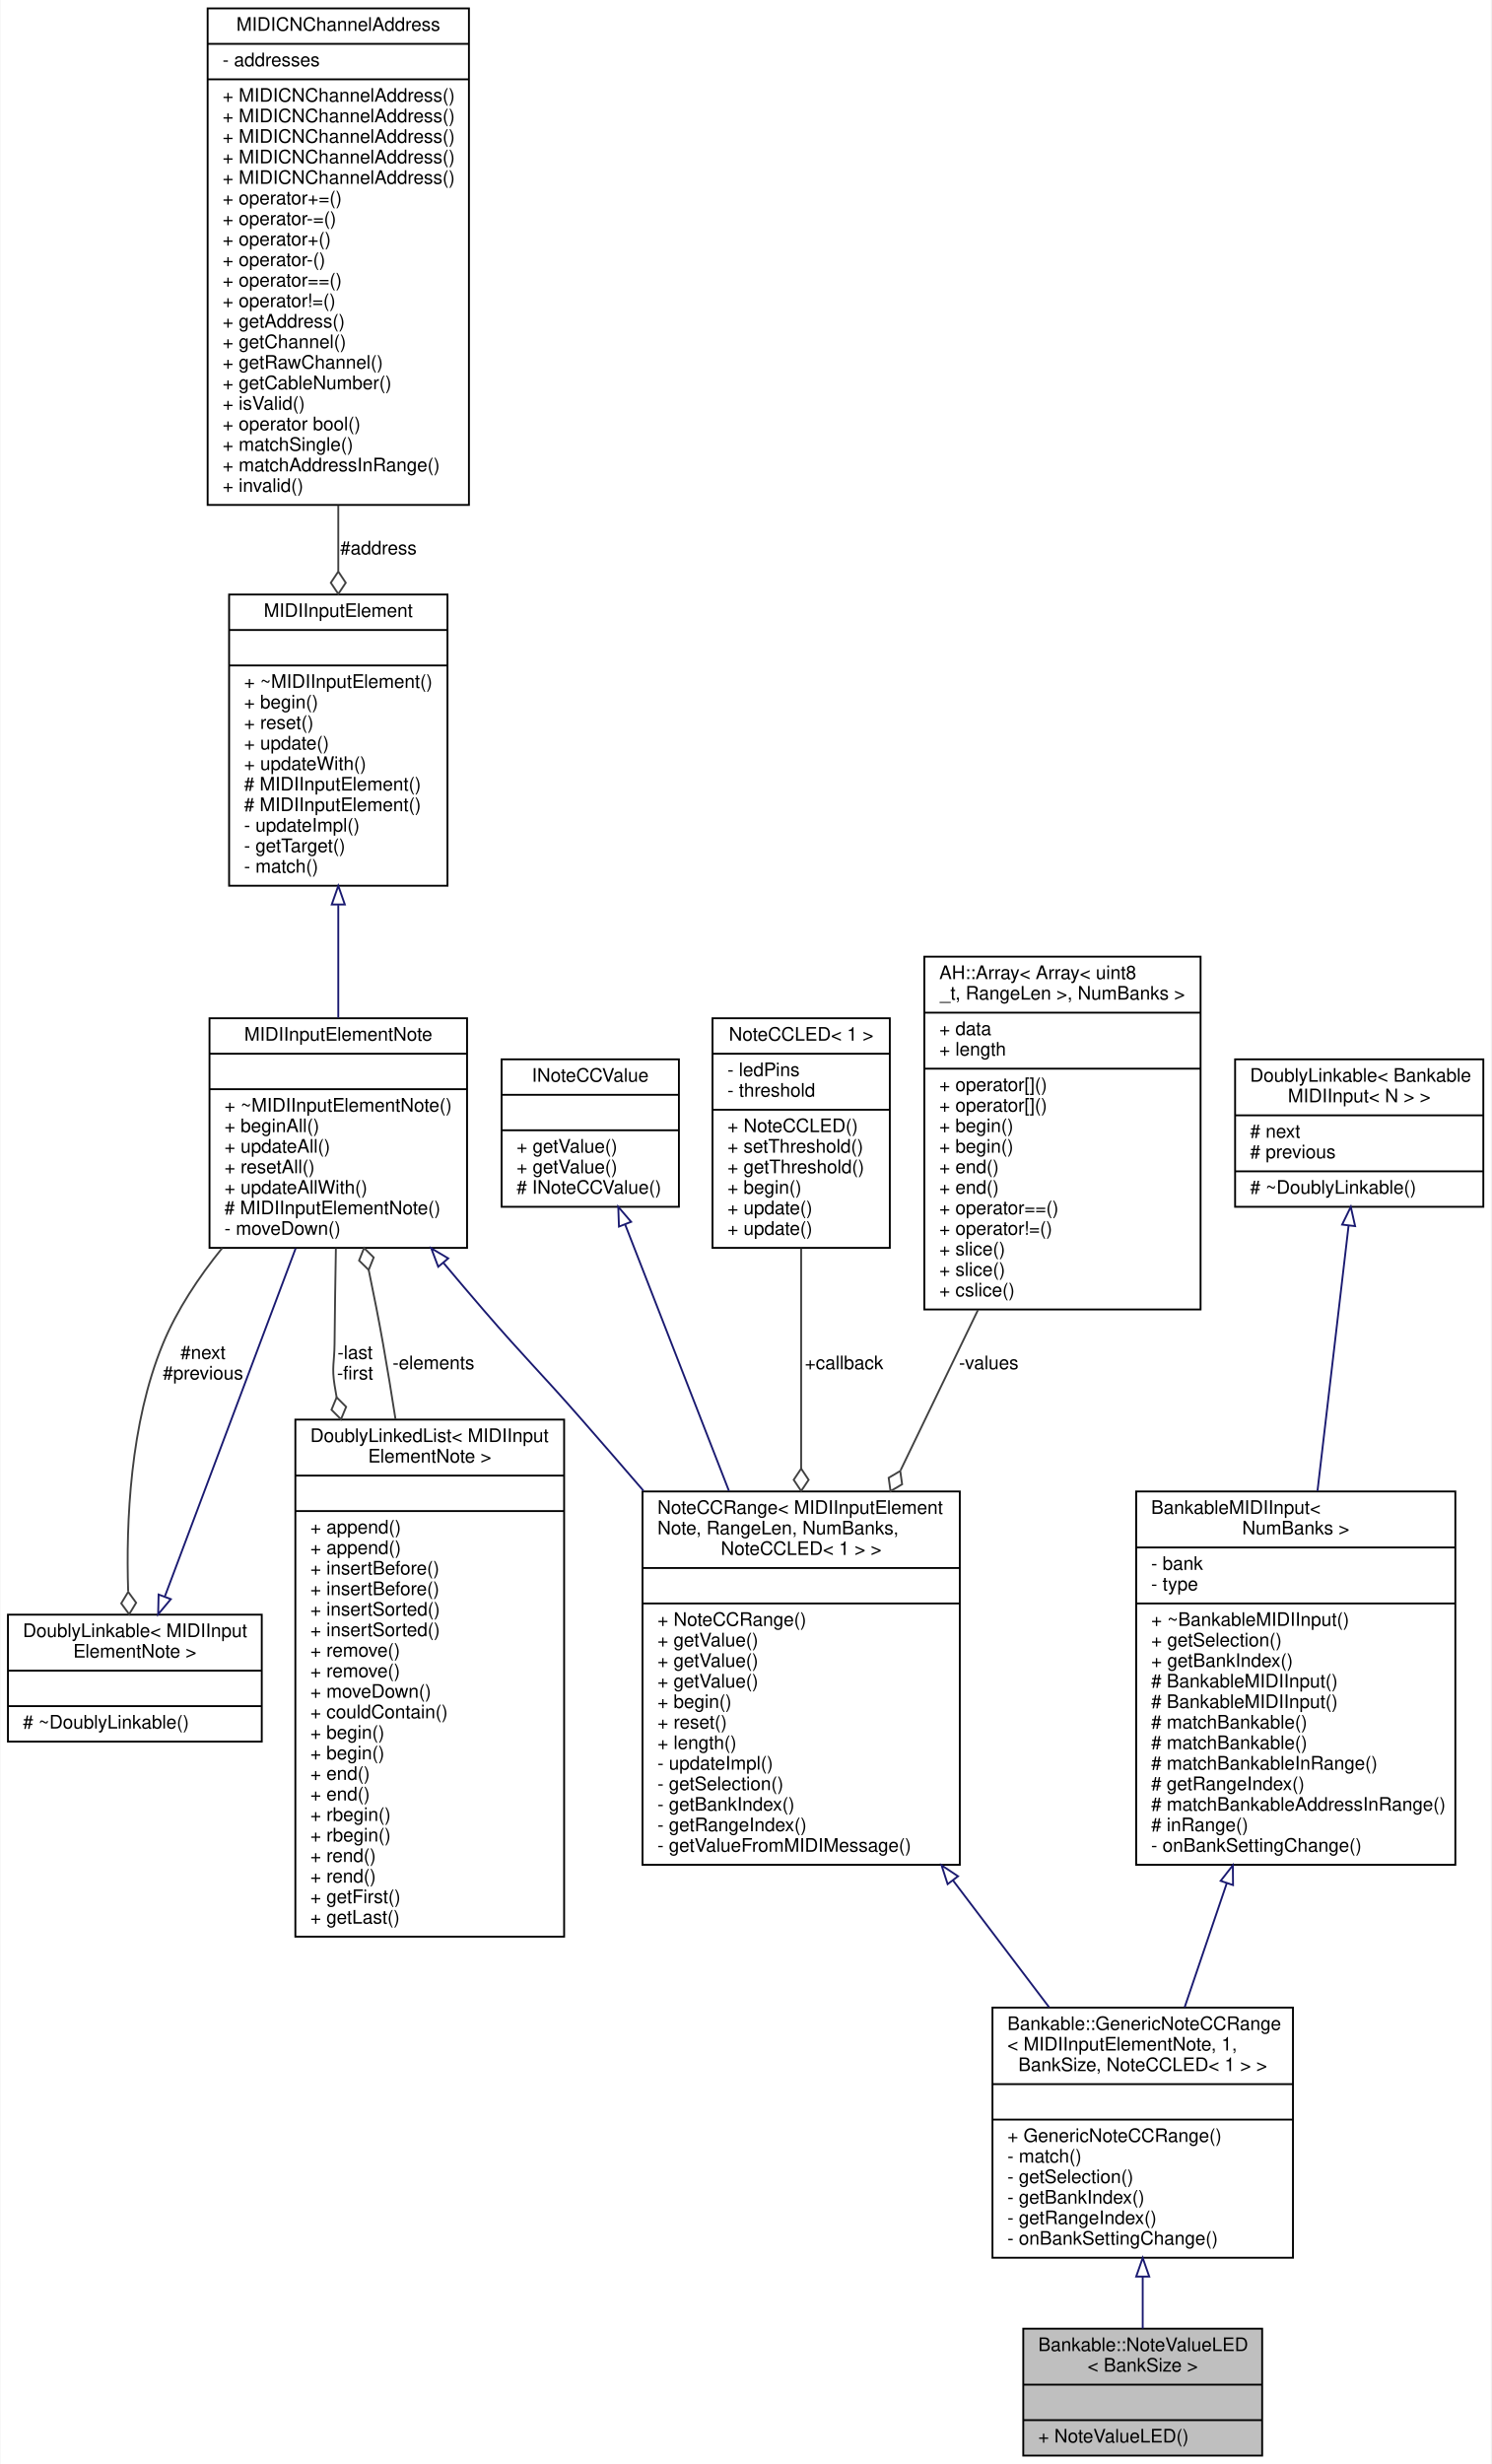
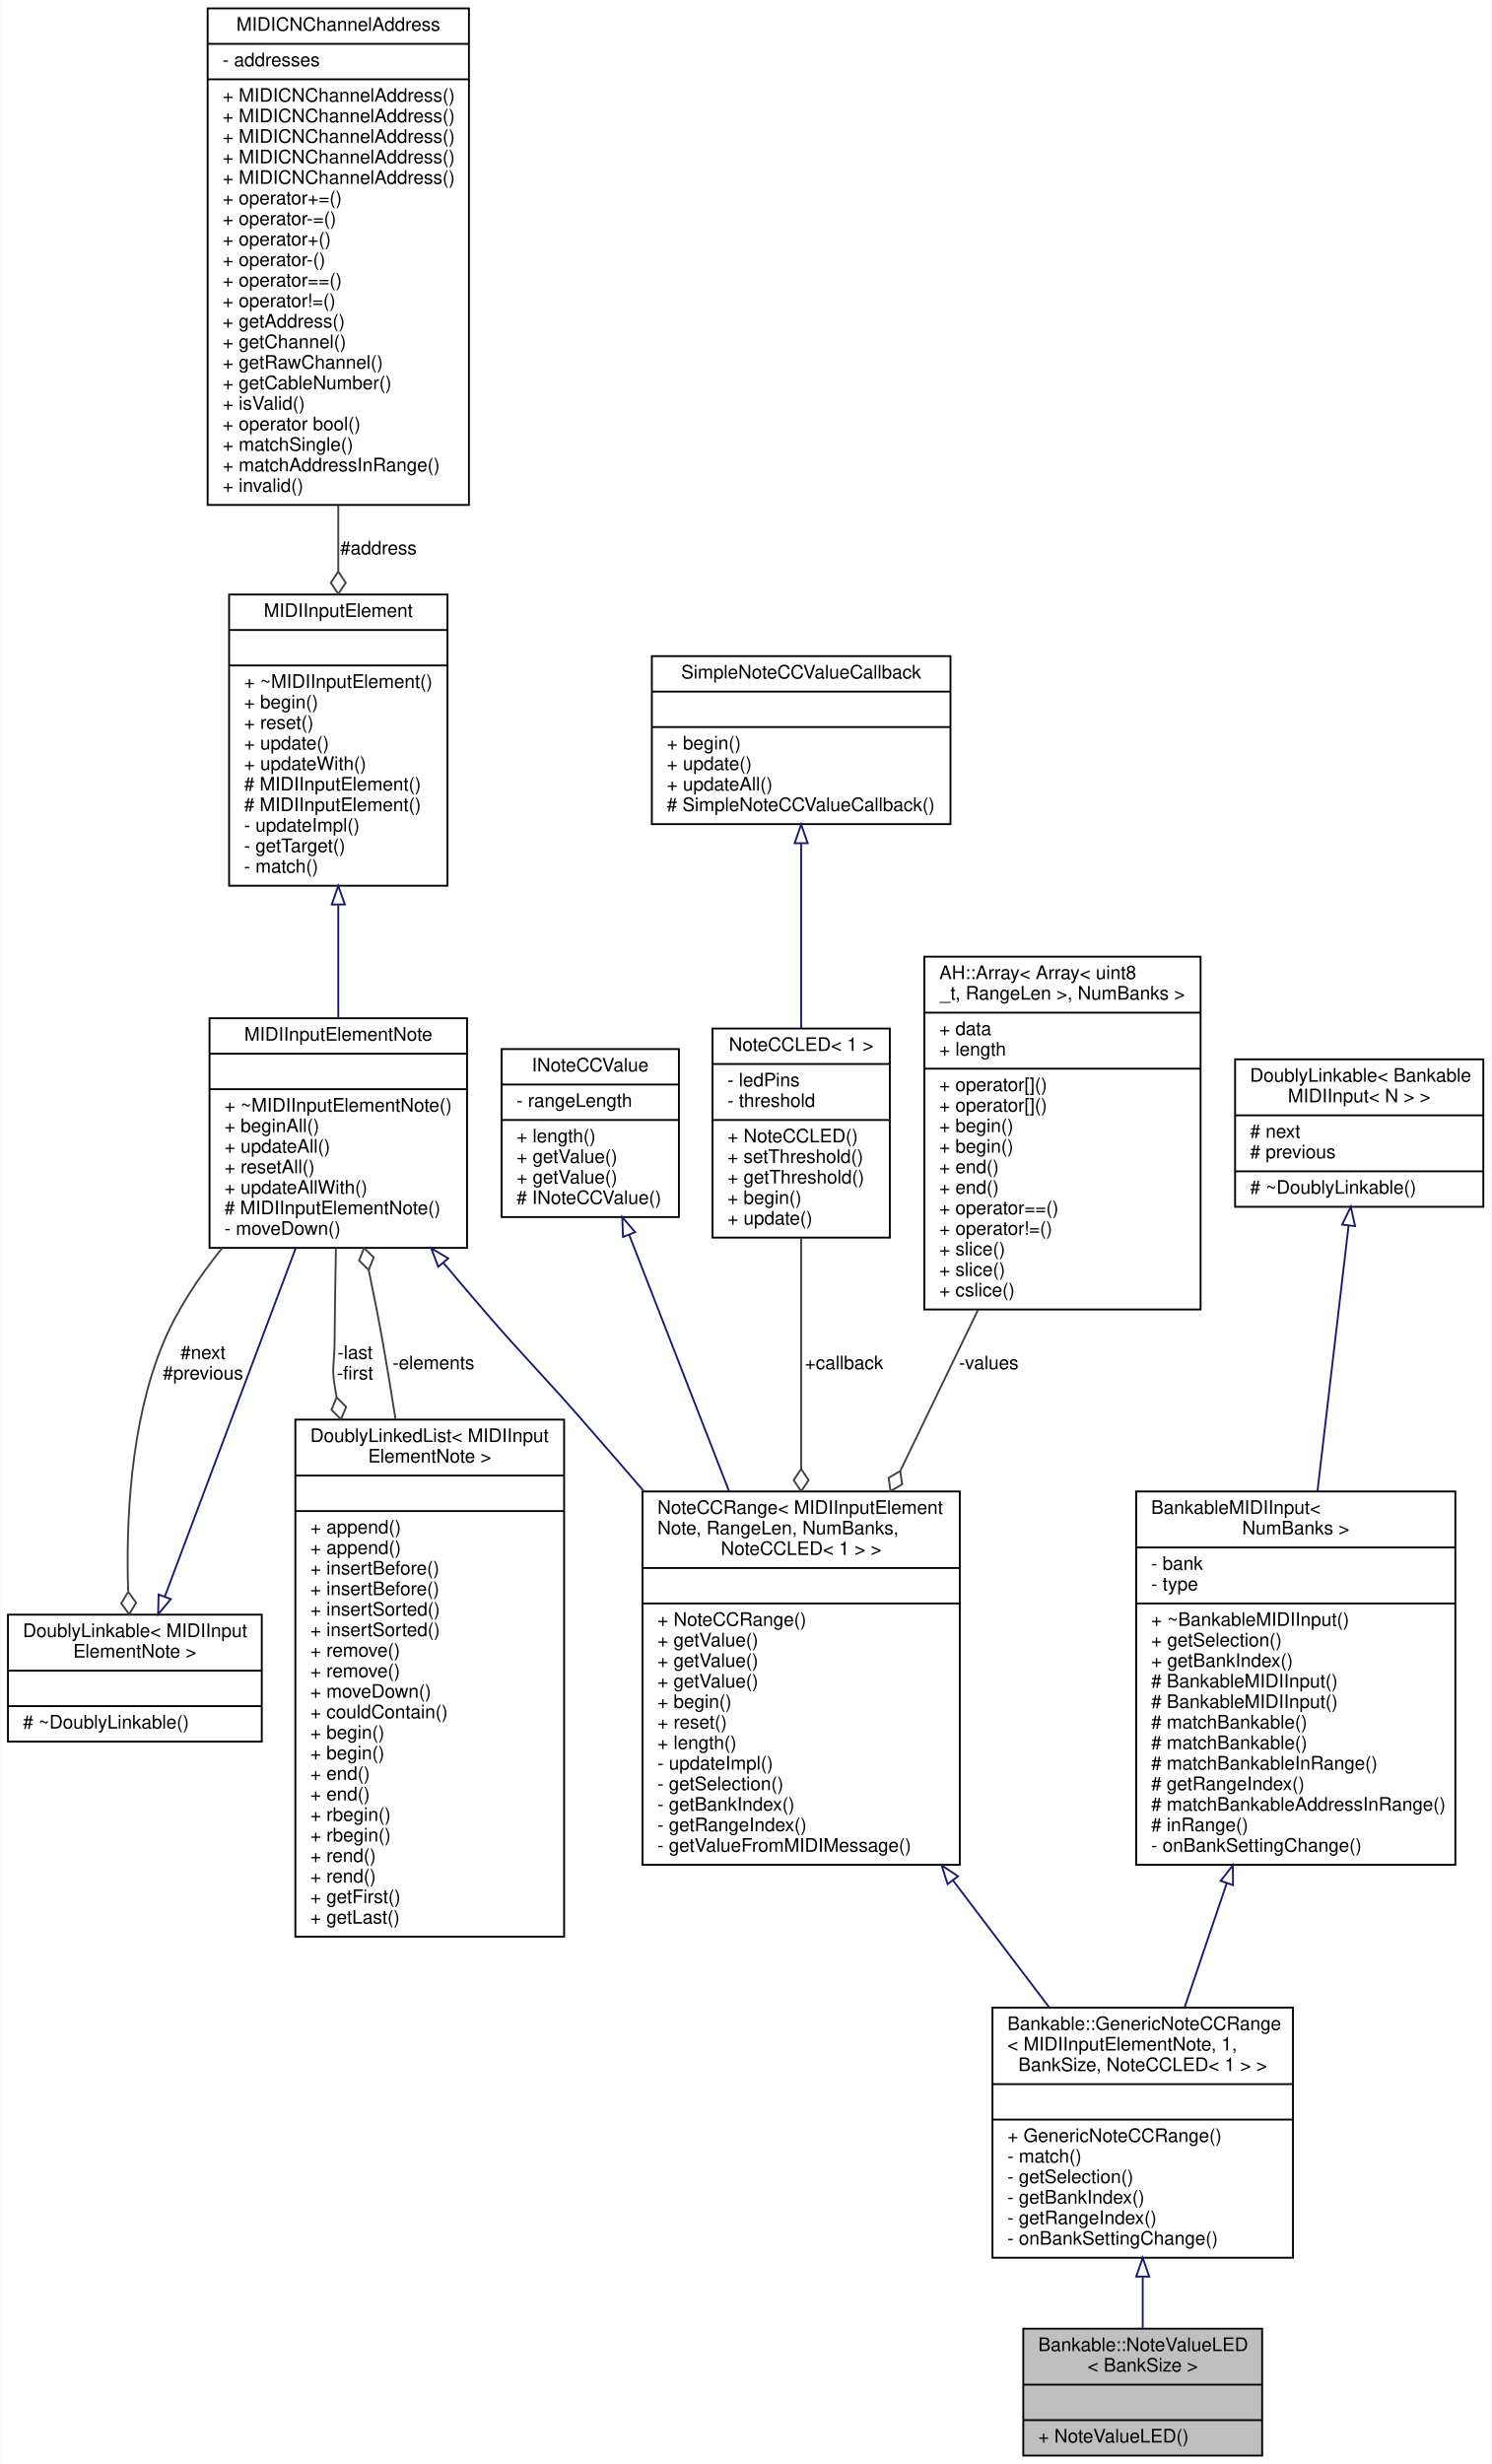
<svg xmlns="http://www.w3.org/2000/svg" xmlns:xlink="http://www.w3.org/1999/xlink" width="799pt" height="1320pt" viewBox="0.00 0.00 798.50 1320.00">
  <g id="graph0" class="graph" transform="scale(1 1) rotate(0) translate(4 1316)">
    <polygon fill="white" stroke="none" points="-4,4 -4,-1316 794.5,-1316 794.5,4 -4,4" />
    <g id="node1" class="node">
      <g id="a_node1">
        <a xlink:title=" ">
          <polygon fill="#bfbfbf" stroke="black" points="544,-0.5 544,-68.5 672,-68.5 672,-0.5 544,-0.5" />
          <text text-anchor="start" x="552" y="-56.5" font-family="Helvetica,sans-Serif" font-size="10.00">Bankable::NoteValueLED</text>
          <text text-anchor="middle" x="608" y="-45.5" font-family="Helvetica,sans-Serif" font-size="10.00">&lt; BankSize &gt;</text>
          <polyline fill="none" stroke="black" points="544,-38.5 672,-38.5 " />
          <text text-anchor="middle" x="608" y="-26.5" font-family="Helvetica,sans-Serif" font-size="10.00"> </text>
          <polyline fill="none" stroke="black" points="544,-19.5 672,-19.5 " />
          <text text-anchor="start" x="552" y="-7.5" font-family="Helvetica,sans-Serif" font-size="10.00">+ NoteValueLED()</text>
        </a>
      </g>
    </g>
    <g id="node2" class="node">
      <g id="a_node2">
        <a xlink:href="../../da/df0/classBankable_1_1GenericNoteCCRange.html" target="_top" xlink:title=" ">
          <polygon fill="white" stroke="black" points="527.5,-106.5 527.5,-240.5 688.5,-240.5 688.5,-106.5 527.5,-106.5" />
          <text text-anchor="start" x="535.5" y="-228.5" font-family="Helvetica,sans-Serif" font-size="10.00">Bankable::GenericNoteCCRange</text>
          <text text-anchor="start" x="535.5" y="-217.5" font-family="Helvetica,sans-Serif" font-size="10.00">&lt; MIDIInputElementNote, 1,</text>
          <text text-anchor="middle" x="608" y="-206.5" font-family="Helvetica,sans-Serif" font-size="10.00"> BankSize, NoteCCLED&lt; 1 &gt; &gt;</text>
          <polyline fill="none" stroke="black" points="527.5,-199.5 688.5,-199.5 " />
          <text text-anchor="middle" x="608" y="-187.5" font-family="Helvetica,sans-Serif" font-size="10.00"> </text>
          <polyline fill="none" stroke="black" points="527.5,-180.5 688.5,-180.5 " />
          <text text-anchor="start" x="535.5" y="-168.5" font-family="Helvetica,sans-Serif" font-size="10.00">+ GenericNoteCCRange()</text>
          <text text-anchor="start" x="535.5" y="-157.5" font-family="Helvetica,sans-Serif" font-size="10.00">- match()</text>
          <text text-anchor="start" x="535.5" y="-146.5" font-family="Helvetica,sans-Serif" font-size="10.00">- getSelection()</text>
          <text text-anchor="start" x="535.5" y="-135.5" font-family="Helvetica,sans-Serif" font-size="10.00">- getBankIndex()</text>
          <text text-anchor="start" x="535.5" y="-124.5" font-family="Helvetica,sans-Serif" font-size="10.00">- getRangeIndex()</text>
          <text text-anchor="start" x="535.5" y="-113.5" font-family="Helvetica,sans-Serif" font-size="10.00">- onBankSettingChange()</text>
        </a>
      </g>
    </g>
    <g id="edge1" class="edge">
      <path fill="none" stroke="midnightblue" d="M608,-96.256C608,-86.556 608,-77.066 608,-68.576" />
      <polygon fill="none" stroke="midnightblue" points="604.5,-96.408 608,-106.408 611.5,-96.408 604.5,-96.408" />
    </g>
    <g id="node3" class="node">
      <g id="a_node3">
        <a xlink:href="../../d2/df4/classNoteCCRange.html" target="_top" xlink:title=" ">
          <polygon fill="white" stroke="black" points="340,-317 340,-517 510,-517 510,-317 340,-317" />
          <text text-anchor="start" x="348" y="-505" font-family="Helvetica,sans-Serif" font-size="10.00">NoteCCRange&lt; MIDIInputElement</text>
          <text text-anchor="start" x="348" y="-494" font-family="Helvetica,sans-Serif" font-size="10.00">Note, RangeLen, NumBanks,</text>
          <text text-anchor="middle" x="425" y="-483" font-family="Helvetica,sans-Serif" font-size="10.00"> NoteCCLED&lt; 1 &gt; &gt;</text>
          <polyline fill="none" stroke="black" points="340,-476 510,-476 " />
          <text text-anchor="middle" x="425" y="-464" font-family="Helvetica,sans-Serif" font-size="10.00"> </text>
          <polyline fill="none" stroke="black" points="340,-457 510,-457 " />
          <text text-anchor="start" x="348" y="-445" font-family="Helvetica,sans-Serif" font-size="10.00">+ NoteCCRange()</text>
          <text text-anchor="start" x="348" y="-434" font-family="Helvetica,sans-Serif" font-size="10.00">+ getValue()</text>
          <text text-anchor="start" x="348" y="-423" font-family="Helvetica,sans-Serif" font-size="10.00">+ getValue()</text>
          <text text-anchor="start" x="348" y="-412" font-family="Helvetica,sans-Serif" font-size="10.00">+ getValue()</text>
          <text text-anchor="start" x="348" y="-401" font-family="Helvetica,sans-Serif" font-size="10.00">+ begin()</text>
          <text text-anchor="start" x="348" y="-390" font-family="Helvetica,sans-Serif" font-size="10.00">+ reset()</text>
          <text text-anchor="start" x="348" y="-379" font-family="Helvetica,sans-Serif" font-size="10.00">+ length()</text>
          <text text-anchor="start" x="348" y="-368" font-family="Helvetica,sans-Serif" font-size="10.00">- updateImpl()</text>
          <text text-anchor="start" x="348" y="-357" font-family="Helvetica,sans-Serif" font-size="10.00">- getSelection()</text>
          <text text-anchor="start" x="348" y="-346" font-family="Helvetica,sans-Serif" font-size="10.00">- getBankIndex()</text>
          <text text-anchor="start" x="348" y="-335" font-family="Helvetica,sans-Serif" font-size="10.00">- getRangeIndex()</text>
          <text text-anchor="start" x="348" y="-324" font-family="Helvetica,sans-Serif" font-size="10.00">- getValueFromMIDIMessage()</text>
        </a>
      </g>
    </g>
    <g id="edge2" class="edge">
      <path fill="none" stroke="midnightblue" d="M506.4,-308.579C523.926,-285.45 541.953,-261.66 557.866,-240.66" />
      <polygon fill="none" stroke="midnightblue" points="503.475,-306.643 500.225,-316.727 509.054,-310.871 503.475,-306.643" />
    </g>
    <g id="node4" class="node">
      <g id="a_node4">
        <a xlink:href="../../db/d4b/classMIDIInputElementNote.html" target="_top" xlink:title="Class for objects that listen for incoming MIDI Note events.">
          <polygon fill="white" stroke="black" points="108,-647.5 108,-770.5 246,-770.5 246,-647.5 108,-647.5" />
          <text text-anchor="middle" x="177" y="-758.5" font-family="Helvetica,sans-Serif" font-size="10.00">MIDIInputElementNote</text>
          <polyline fill="none" stroke="black" points="108,-751.5 246,-751.5 " />
          <text text-anchor="middle" x="177" y="-739.5" font-family="Helvetica,sans-Serif" font-size="10.00"> </text>
          <polyline fill="none" stroke="black" points="108,-732.5 246,-732.5 " />
          <text text-anchor="start" x="116" y="-720.5" font-family="Helvetica,sans-Serif" font-size="10.00">+ ~MIDIInputElementNote()</text>
          <text text-anchor="start" x="116" y="-709.5" font-family="Helvetica,sans-Serif" font-size="10.00">+ beginAll()</text>
          <text text-anchor="start" x="116" y="-698.5" font-family="Helvetica,sans-Serif" font-size="10.00">+ updateAll()</text>
          <text text-anchor="start" x="116" y="-687.5" font-family="Helvetica,sans-Serif" font-size="10.00">+ resetAll()</text>
          <text text-anchor="start" x="116" y="-676.5" font-family="Helvetica,sans-Serif" font-size="10.00">+ updateAllWith()</text>
          <text text-anchor="start" x="116" y="-665.5" font-family="Helvetica,sans-Serif" font-size="10.00"># MIDIInputElementNote()</text>
          <text text-anchor="start" x="116" y="-654.5" font-family="Helvetica,sans-Serif" font-size="10.00">- moveDown()</text>
        </a>
      </g>
    </g>
    <g id="edge3" class="edge">
      <path fill="none" stroke="midnightblue" d="M233.393,-639.416C240.615,-630.817 247.948,-622.175 255,-614 277.614,-587.785 284.193,-582.047 307,-556 317.902,-543.549 329.295,-530.401 340.52,-517.365" />
      <polygon fill="none" stroke="midnightblue" points="230.539,-637.373 226.803,-647.287 235.906,-641.867 230.539,-637.373" />
    </g>
    <g id="node7" class="node">
      <g id="a_node7">
        <a xlink:href="../../d4/d23/classDoublyLinkable.html" target="_top" xlink:title=" ">
          <polygon fill="white" stroke="black" points="0,-383 0,-451 136,-451 136,-383 0,-383" />
          <text text-anchor="start" x="8" y="-439" font-family="Helvetica,sans-Serif" font-size="10.00">DoublyLinkable&lt; MIDIInput</text>
          <text text-anchor="middle" x="68" y="-428" font-family="Helvetica,sans-Serif" font-size="10.00">ElementNote &gt;</text>
          <polyline fill="none" stroke="black" points="0,-421 136,-421 " />
          <text text-anchor="middle" x="68" y="-409" font-family="Helvetica,sans-Serif" font-size="10.00"> </text>
          <polyline fill="none" stroke="black" points="0,-402 136,-402 " />
          <text text-anchor="start" x="8" y="-390" font-family="Helvetica,sans-Serif" font-size="10.00"># ~DoublyLinkable()</text>
        </a>
      </g>
    </g>
    <g id="edge7" class="edge">
      <path fill="none" stroke="#404040" d="M114.811,-647.406C102.224,-631.853 90.549,-614.305 83,-596 65.496,-553.556 63.22,-500.674 64.414,-463.621" />
      <polygon fill="none" stroke="#404040" points="64.432,-463.207 60.701,-457.036 64.962,-451.218 68.693,-457.389 64.432,-463.207" />
      <text text-anchor="middle" x="104.5" y="-588" font-family="Helvetica,sans-Serif" font-size="10.00"> #next</text>
      <text text-anchor="middle" x="104.5" y="-577" font-family="Helvetica,sans-Serif" font-size="10.00">#previous</text>
    </g>
    <g id="node8" class="node">
      <g id="a_node8">
        <a xlink:href="../../dd/d16/classDoublyLinkedList.html" target="_top" xlink:title=" ">
          <polygon fill="white" stroke="black" points="154,-278.5 154,-555.5 298,-555.5 298,-278.5 154,-278.5" />
          <text text-anchor="start" x="162" y="-543.5" font-family="Helvetica,sans-Serif" font-size="10.00">DoublyLinkedList&lt; MIDIInput</text>
          <text text-anchor="middle" x="226" y="-532.5" font-family="Helvetica,sans-Serif" font-size="10.00">ElementNote &gt;</text>
          <polyline fill="none" stroke="black" points="154,-525.5 298,-525.5 " />
          <text text-anchor="middle" x="226" y="-513.5" font-family="Helvetica,sans-Serif" font-size="10.00"> </text>
          <polyline fill="none" stroke="black" points="154,-506.5 298,-506.5 " />
          <text text-anchor="start" x="162" y="-494.5" font-family="Helvetica,sans-Serif" font-size="10.00">+ append()</text>
          <text text-anchor="start" x="162" y="-483.5" font-family="Helvetica,sans-Serif" font-size="10.00">+ append()</text>
          <text text-anchor="start" x="162" y="-472.5" font-family="Helvetica,sans-Serif" font-size="10.00">+ insertBefore()</text>
          <text text-anchor="start" x="162" y="-461.5" font-family="Helvetica,sans-Serif" font-size="10.00">+ insertBefore()</text>
          <text text-anchor="start" x="162" y="-450.5" font-family="Helvetica,sans-Serif" font-size="10.00">+ insertSorted()</text>
          <text text-anchor="start" x="162" y="-439.5" font-family="Helvetica,sans-Serif" font-size="10.00">+ insertSorted()</text>
          <text text-anchor="start" x="162" y="-428.5" font-family="Helvetica,sans-Serif" font-size="10.00">+ remove()</text>
          <text text-anchor="start" x="162" y="-417.5" font-family="Helvetica,sans-Serif" font-size="10.00">+ remove()</text>
          <text text-anchor="start" x="162" y="-406.5" font-family="Helvetica,sans-Serif" font-size="10.00">+ moveDown()</text>
          <text text-anchor="start" x="162" y="-395.5" font-family="Helvetica,sans-Serif" font-size="10.00">+ couldContain()</text>
          <text text-anchor="start" x="162" y="-384.5" font-family="Helvetica,sans-Serif" font-size="10.00">+ begin()</text>
          <text text-anchor="start" x="162" y="-373.5" font-family="Helvetica,sans-Serif" font-size="10.00">+ begin()</text>
          <text text-anchor="start" x="162" y="-362.5" font-family="Helvetica,sans-Serif" font-size="10.00">+ end()</text>
          <text text-anchor="start" x="162" y="-351.5" font-family="Helvetica,sans-Serif" font-size="10.00">+ end()</text>
          <text text-anchor="start" x="162" y="-340.5" font-family="Helvetica,sans-Serif" font-size="10.00">+ rbegin()</text>
          <text text-anchor="start" x="162" y="-329.5" font-family="Helvetica,sans-Serif" font-size="10.00">+ rbegin()</text>
          <text text-anchor="start" x="162" y="-318.5" font-family="Helvetica,sans-Serif" font-size="10.00">+ rend()</text>
          <text text-anchor="start" x="162" y="-307.5" font-family="Helvetica,sans-Serif" font-size="10.00">+ rend()</text>
          <text text-anchor="start" x="162" y="-296.5" font-family="Helvetica,sans-Serif" font-size="10.00">+ getFirst()</text>
          <text text-anchor="start" x="162" y="-285.5" font-family="Helvetica,sans-Serif" font-size="10.00">+ getLast()</text>
        </a>
      </g>
    </g>
    <g id="edge9" class="edge">
      <path fill="none" stroke="#404040" d="M175.718,-647.26C175.421,-630.641 175.148,-612.627 175,-596 174.913,-586.223 173.462,-583.656 175,-574 175.346,-571.826 175.718,-569.641 176.114,-567.447" />
      <polygon fill="none" stroke="#404040" points="176.118,-567.427 173.357,-560.765 178.445,-555.655 181.205,-562.317 176.118,-567.427" />
      <text text-anchor="middle" x="186" y="-588" font-family="Helvetica,sans-Serif" font-size="10.00"> -last</text>
      <text text-anchor="middle" x="186" y="-577" font-family="Helvetica,sans-Serif" font-size="10.00">-first</text>
    </g>
    <g id="node5" class="node">
      <g id="a_node5">
        <a xlink:href="../../d9/db1/classMIDIInputElement.html" target="_top" xlink:title="A class for objects that listen for incoming MIDI events.">
          <polygon fill="white" stroke="black" points="118.5,-841.5 118.5,-997.5 235.5,-997.5 235.5,-841.5 118.5,-841.5" />
          <text text-anchor="middle" x="177" y="-985.5" font-family="Helvetica,sans-Serif" font-size="10.00">MIDIInputElement</text>
          <polyline fill="none" stroke="black" points="118.5,-978.5 235.5,-978.5 " />
          <text text-anchor="middle" x="177" y="-966.5" font-family="Helvetica,sans-Serif" font-size="10.00"> </text>
          <polyline fill="none" stroke="black" points="118.5,-959.5 235.5,-959.5 " />
          <text text-anchor="start" x="126.5" y="-947.5" font-family="Helvetica,sans-Serif" font-size="10.00">+ ~MIDIInputElement()</text>
          <text text-anchor="start" x="126.5" y="-936.5" font-family="Helvetica,sans-Serif" font-size="10.00">+ begin()</text>
          <text text-anchor="start" x="126.5" y="-925.5" font-family="Helvetica,sans-Serif" font-size="10.00">+ reset()</text>
          <text text-anchor="start" x="126.5" y="-914.5" font-family="Helvetica,sans-Serif" font-size="10.00">+ update()</text>
          <text text-anchor="start" x="126.5" y="-903.5" font-family="Helvetica,sans-Serif" font-size="10.00">+ updateWith()</text>
          <text text-anchor="start" x="126.5" y="-892.5" font-family="Helvetica,sans-Serif" font-size="10.00"># MIDIInputElement()</text>
          <text text-anchor="start" x="126.5" y="-881.5" font-family="Helvetica,sans-Serif" font-size="10.00"># MIDIInputElement()</text>
          <text text-anchor="start" x="126.5" y="-870.5" font-family="Helvetica,sans-Serif" font-size="10.00">- updateImpl()</text>
          <text text-anchor="start" x="126.5" y="-859.5" font-family="Helvetica,sans-Serif" font-size="10.00">- getTarget()</text>
          <text text-anchor="start" x="126.5" y="-848.5" font-family="Helvetica,sans-Serif" font-size="10.00">- match()</text>
        </a>
      </g>
    </g>
    <g id="edge4" class="edge">
      <path fill="none" stroke="midnightblue" d="M177,-831.238C177,-810.9 177,-789.676 177,-770.774" />
      <polygon fill="none" stroke="midnightblue" points="173.5,-831.455 177,-841.455 180.5,-831.455 173.5,-831.455" />
    </g>
    <g id="node6" class="node">
      <g id="a_node6">
        <a xlink:href="../../d3/d10/classMIDICNChannelAddress.html" target="_top" xlink:title="A type-safe utility class for saving a MIDI address consisting of a 7-bit address,...">
          <polygon fill="white" stroke="black" points="107,-1045.5 107,-1311.5 247,-1311.5 247,-1045.5 107,-1045.5" />
          <text text-anchor="middle" x="177" y="-1299.5" font-family="Helvetica,sans-Serif" font-size="10.00">MIDICNChannelAddress</text>
          <polyline fill="none" stroke="black" points="107,-1292.5 247,-1292.5 " />
          <text text-anchor="start" x="115" y="-1280.5" font-family="Helvetica,sans-Serif" font-size="10.00">- addresses</text>
          <polyline fill="none" stroke="black" points="107,-1273.5 247,-1273.5 " />
          <text text-anchor="start" x="115" y="-1261.5" font-family="Helvetica,sans-Serif" font-size="10.00">+ MIDICNChannelAddress()</text>
          <text text-anchor="start" x="115" y="-1250.5" font-family="Helvetica,sans-Serif" font-size="10.00">+ MIDICNChannelAddress()</text>
          <text text-anchor="start" x="115" y="-1239.5" font-family="Helvetica,sans-Serif" font-size="10.00">+ MIDICNChannelAddress()</text>
          <text text-anchor="start" x="115" y="-1228.5" font-family="Helvetica,sans-Serif" font-size="10.00">+ MIDICNChannelAddress()</text>
          <text text-anchor="start" x="115" y="-1217.5" font-family="Helvetica,sans-Serif" font-size="10.00">+ MIDICNChannelAddress()</text>
          <text text-anchor="start" x="115" y="-1206.5" font-family="Helvetica,sans-Serif" font-size="10.00">+ operator+=()</text>
          <text text-anchor="start" x="115" y="-1195.5" font-family="Helvetica,sans-Serif" font-size="10.00">+ operator-=()</text>
          <text text-anchor="start" x="115" y="-1184.5" font-family="Helvetica,sans-Serif" font-size="10.00">+ operator+()</text>
          <text text-anchor="start" x="115" y="-1173.5" font-family="Helvetica,sans-Serif" font-size="10.00">+ operator-()</text>
          <text text-anchor="start" x="115" y="-1162.5" font-family="Helvetica,sans-Serif" font-size="10.00">+ operator==()</text>
          <text text-anchor="start" x="115" y="-1151.5" font-family="Helvetica,sans-Serif" font-size="10.00">+ operator!=()</text>
          <text text-anchor="start" x="115" y="-1140.5" font-family="Helvetica,sans-Serif" font-size="10.00">+ getAddress()</text>
          <text text-anchor="start" x="115" y="-1129.5" font-family="Helvetica,sans-Serif" font-size="10.00">+ getChannel()</text>
          <text text-anchor="start" x="115" y="-1118.5" font-family="Helvetica,sans-Serif" font-size="10.00">+ getRawChannel()</text>
          <text text-anchor="start" x="115" y="-1107.5" font-family="Helvetica,sans-Serif" font-size="10.00">+ getCableNumber()</text>
          <text text-anchor="start" x="115" y="-1096.5" font-family="Helvetica,sans-Serif" font-size="10.00">+ isValid()</text>
          <text text-anchor="start" x="115" y="-1085.5" font-family="Helvetica,sans-Serif" font-size="10.00">+ operator bool()</text>
          <text text-anchor="start" x="115" y="-1074.5" font-family="Helvetica,sans-Serif" font-size="10.00">+ matchSingle()</text>
          <text text-anchor="start" x="115" y="-1063.5" font-family="Helvetica,sans-Serif" font-size="10.00">+ matchAddressInRange()</text>
          <text text-anchor="start" x="115" y="-1052.5" font-family="Helvetica,sans-Serif" font-size="10.00">+ invalid()</text>
        </a>
      </g>
    </g>
    <g id="edge5" class="edge">
      <path fill="none" stroke="#404040" d="M177,-1045.24C177,-1033.31 177,-1021.43 177,-1010.01" />
      <polygon fill="none" stroke="#404040" points="177,-1009.81 173,-1003.81 177,-997.81 181,-1003.81 177,-1009.81" />
      <text text-anchor="middle" x="198.5" y="-1019" font-family="Helvetica,sans-Serif" font-size="10.00"> #address</text>
    </g>
    <g id="edge6" class="edge">
      <path fill="none" stroke="midnightblue" d="M84.012,-460.602C102.526,-509.857 133.14,-591.307 154.15,-647.206" />
      <polygon fill="none" stroke="midnightblue" points="87.272,-459.326 80.478,-451.197 80.72,-461.789 87.272,-459.326" />
    </g>
    <g id="edge8" class="edge">
      <path fill="none" stroke="#404040" d="M207.665,-555.662C205.547,-569.312 203.313,-582.941 201,-596 198.73,-608.818 196.051,-622.404 193.321,-635.527" />
      <polygon fill="none" stroke="#404040" points="193.291,-635.672 195.964,-642.369 190.811,-647.413 188.137,-640.716 193.291,-635.672" />
      <text text-anchor="middle" x="228" y="-582.5" font-family="Helvetica,sans-Serif" font-size="10.00"> -elements</text>
    </g>
    <g id="node9" class="node">
      <g id="a_node9">
        <a xlink:href="../../d7/dab/classINoteCCValue.html" target="_top" xlink:title=" ">
-           <polygon fill="white" stroke="black" points="264.5,-669.5 264.5,-748.5 359.5,-748.5 359.5,-669.5 264.5,-669.5" />
-           <text text-anchor="middle" x="312" y="-736.5" font-family="Helvetica,sans-Serif" font-size="10.00">INoteCCValue</text>
-           <polyline fill="none" stroke="black" points="264.5,-729.5 359.5,-729.5 " />
-           <text text-anchor="middle" x="312" y="-717.5" font-family="Helvetica,sans-Serif" font-size="10.00"> </text>
-           <polyline fill="none" stroke="black" points="264.5,-710.5 359.5,-710.5 " />
-           <text text-anchor="start" x="272.5" y="-698.5" font-family="Helvetica,sans-Serif" font-size="10.00">+ getValue()</text>
-           <text text-anchor="start" x="272.5" y="-687.5" font-family="Helvetica,sans-Serif" font-size="10.00">+ getValue()</text>
-           <text text-anchor="start" x="272.5" y="-676.5" font-family="Helvetica,sans-Serif" font-size="10.00"># INoteCCValue()</text>
+           <polygon fill="white" stroke="black" points="264.5,-664 264.5,-754 359.5,-754 359.5,-664 264.5,-664" />
+           <text text-anchor="middle" x="312" y="-742" font-family="Helvetica,sans-Serif" font-size="10.00">INoteCCValue</text>
+           <polyline fill="none" stroke="black" points="264.5,-735 359.5,-735 " />
+           <text text-anchor="start" x="272.5" y="-723" font-family="Helvetica,sans-Serif" font-size="10.00">- rangeLength</text>
+           <polyline fill="none" stroke="black" points="264.5,-716 359.5,-716 " />
+           <text text-anchor="start" x="272.5" y="-704" font-family="Helvetica,sans-Serif" font-size="10.00">+ length()</text>
+           <text text-anchor="start" x="272.5" y="-693" font-family="Helvetica,sans-Serif" font-size="10.00">+ getValue()</text>
+           <text text-anchor="start" x="272.5" y="-682" font-family="Helvetica,sans-Serif" font-size="10.00">+ getValue()</text>
+           <text text-anchor="start" x="272.5" y="-671" font-family="Helvetica,sans-Serif" font-size="10.00"># INoteCCValue()</text>
        </a>
      </g>
    </g>
    <g id="edge10" class="edge">
-       <path fill="none" stroke="midnightblue" d="M330.692,-660.029C345.779,-621.31 367.513,-565.533 386.315,-517.28" />
-       <polygon fill="none" stroke="midnightblue" points="327.375,-658.902 327.006,-669.49 333.897,-661.443 327.375,-658.902" />
+       <path fill="none" stroke="midnightblue" d="M332.839,-654.519C347.8,-616.124 368.403,-563.249 386.335,-517.228" />
+       <polygon fill="none" stroke="midnightblue" points="329.532,-653.367 329.162,-663.955 336.054,-655.908 329.532,-653.367" />
    </g>
    <g id="node10" class="node">
      <g id="a_node10">
        <a xlink:href="../../d5/ddd/classNoteCCLED.html" target="_top" xlink:title=" ">
-           <polygon fill="white" stroke="black" points="377.5,-647.5 377.5,-770.5 472.5,-770.5 472.5,-647.5 377.5,-647.5" />
-           <text text-anchor="middle" x="425" y="-758.5" font-family="Helvetica,sans-Serif" font-size="10.00">NoteCCLED&lt; 1 &gt;</text>
-           <polyline fill="none" stroke="black" points="377.5,-751.5 472.5,-751.5 " />
-           <text text-anchor="start" x="385.5" y="-739.5" font-family="Helvetica,sans-Serif" font-size="10.00">- ledPins</text>
-           <text text-anchor="start" x="385.5" y="-728.5" font-family="Helvetica,sans-Serif" font-size="10.00">- threshold</text>
-           <polyline fill="none" stroke="black" points="377.5,-721.5 472.5,-721.5 " />
-           <text text-anchor="start" x="385.5" y="-709.5" font-family="Helvetica,sans-Serif" font-size="10.00">+ NoteCCLED()</text>
-           <text text-anchor="start" x="385.5" y="-698.5" font-family="Helvetica,sans-Serif" font-size="10.00">+ setThreshold()</text>
-           <text text-anchor="start" x="385.5" y="-687.5" font-family="Helvetica,sans-Serif" font-size="10.00">+ getThreshold()</text>
-           <text text-anchor="start" x="385.5" y="-676.5" font-family="Helvetica,sans-Serif" font-size="10.00">+ begin()</text>
-           <text text-anchor="start" x="385.5" y="-665.5" font-family="Helvetica,sans-Serif" font-size="10.00">+ update()</text>
-           <text text-anchor="start" x="385.5" y="-654.5" font-family="Helvetica,sans-Serif" font-size="10.00">+ update()</text>
+           <polygon fill="white" stroke="black" points="377.5,-653 377.5,-765 472.5,-765 472.5,-653 377.5,-653" />
+           <text text-anchor="middle" x="425" y="-753" font-family="Helvetica,sans-Serif" font-size="10.00">NoteCCLED&lt; 1 &gt;</text>
+           <polyline fill="none" stroke="black" points="377.5,-746 472.5,-746 " />
+           <text text-anchor="start" x="385.5" y="-734" font-family="Helvetica,sans-Serif" font-size="10.00">- ledPins</text>
+           <text text-anchor="start" x="385.5" y="-723" font-family="Helvetica,sans-Serif" font-size="10.00">- threshold</text>
+           <polyline fill="none" stroke="black" points="377.5,-716 472.5,-716 " />
+           <text text-anchor="start" x="385.5" y="-704" font-family="Helvetica,sans-Serif" font-size="10.00">+ NoteCCLED()</text>
+           <text text-anchor="start" x="385.5" y="-693" font-family="Helvetica,sans-Serif" font-size="10.00">+ setThreshold()</text>
+           <text text-anchor="start" x="385.5" y="-682" font-family="Helvetica,sans-Serif" font-size="10.00">+ getThreshold()</text>
+           <text text-anchor="start" x="385.5" y="-671" font-family="Helvetica,sans-Serif" font-size="10.00">+ begin()</text>
+           <text text-anchor="start" x="385.5" y="-660" font-family="Helvetica,sans-Serif" font-size="10.00">+ update()</text>
        </a>
      </g>
    </g>
    <g id="edge11" class="edge">
-       <path fill="none" stroke="#404040" d="M425,-647.206C425,-613.041 425,-569.33 425,-529.259" />
-       <polygon fill="none" stroke="#404040" points="425,-529.233 421,-523.234 425,-517.233 429,-523.233 425,-529.233" />
+       <path fill="none" stroke="#404040" d="M425,-652.771C425,-617.845 425,-571.465 425,-529.156" />
+       <polygon fill="none" stroke="#404040" points="425,-529.052 421,-523.052 425,-517.052 429,-523.052 425,-529.052" />
      <text text-anchor="middle" x="448" y="-582.5" font-family="Helvetica,sans-Serif" font-size="10.00"> +callback</text>
    </g>
    <g id="node11" class="node">
      <g id="a_node11">
+         <a xlink:href="../../de/d07/structSimpleNoteCCValueCallback.html" target="_top" xlink:title=" ">
+           <polygon fill="white" stroke="black" points="345,-874.5 345,-964.5 505,-964.5 505,-874.5 345,-874.5" />
+           <text text-anchor="middle" x="425" y="-952.5" font-family="Helvetica,sans-Serif" font-size="10.00">SimpleNoteCCValueCallback</text>
+           <polyline fill="none" stroke="black" points="345,-945.5 505,-945.5 " />
+           <text text-anchor="middle" x="425" y="-933.5" font-family="Helvetica,sans-Serif" font-size="10.00"> </text>
+           <polyline fill="none" stroke="black" points="345,-926.5 505,-926.5 " />
+           <text text-anchor="start" x="353" y="-914.5" font-family="Helvetica,sans-Serif" font-size="10.00">+ begin()</text>
+           <text text-anchor="start" x="353" y="-903.5" font-family="Helvetica,sans-Serif" font-size="10.00">+ update()</text>
+           <text text-anchor="start" x="353" y="-892.5" font-family="Helvetica,sans-Serif" font-size="10.00">+ updateAll()</text>
+           <text text-anchor="start" x="353" y="-881.5" font-family="Helvetica,sans-Serif" font-size="10.00"># SimpleNoteCCValueCallback()</text>
+         </a>
+       </g>
+     </g>
+     <g id="edge12" class="edge">
+       <path fill="none" stroke="midnightblue" d="M425,-864.266C425,-833.824 425,-795.925 425,-765.31" />
+       <polygon fill="none" stroke="midnightblue" points="421.5,-864.282 425,-874.283 428.5,-864.283 421.5,-864.282" />
+     </g>
+     <g id="node12" class="node">
+       <g id="a_node12">
        <a xlink:href="../../d0/d32/structAH_1_1Array.html" target="_top" xlink:title=" ">
          <polygon fill="white" stroke="black" points="491,-614.5 491,-803.5 639,-803.5 639,-614.5 491,-614.5" />
          <text text-anchor="start" x="499" y="-791.5" font-family="Helvetica,sans-Serif" font-size="10.00">AH::Array&lt; Array&lt; uint8</text>
          <text text-anchor="middle" x="565" y="-780.5" font-family="Helvetica,sans-Serif" font-size="10.00">_t, RangeLen &gt;, NumBanks &gt;</text>
          <polyline fill="none" stroke="black" points="491,-773.5 639,-773.5 " />
          <text text-anchor="start" x="499" y="-761.5" font-family="Helvetica,sans-Serif" font-size="10.00">+ data</text>
          <text text-anchor="start" x="499" y="-750.5" font-family="Helvetica,sans-Serif" font-size="10.00">+ length</text>
          <polyline fill="none" stroke="black" points="491,-743.5 639,-743.5 " />
          <text text-anchor="start" x="499" y="-731.5" font-family="Helvetica,sans-Serif" font-size="10.00">+ operator[]()</text>
          <text text-anchor="start" x="499" y="-720.5" font-family="Helvetica,sans-Serif" font-size="10.00">+ operator[]()</text>
          <text text-anchor="start" x="499" y="-709.5" font-family="Helvetica,sans-Serif" font-size="10.00">+ begin()</text>
          <text text-anchor="start" x="499" y="-698.5" font-family="Helvetica,sans-Serif" font-size="10.00">+ begin()</text>
          <text text-anchor="start" x="499" y="-687.5" font-family="Helvetica,sans-Serif" font-size="10.00">+ end()</text>
          <text text-anchor="start" x="499" y="-676.5" font-family="Helvetica,sans-Serif" font-size="10.00">+ end()</text>
          <text text-anchor="start" x="499" y="-665.5" font-family="Helvetica,sans-Serif" font-size="10.00">+ operator==()</text>
          <text text-anchor="start" x="499" y="-654.5" font-family="Helvetica,sans-Serif" font-size="10.00">+ operator!=()</text>
          <text text-anchor="start" x="499" y="-643.5" font-family="Helvetica,sans-Serif" font-size="10.00">+ slice()</text>
          <text text-anchor="start" x="499" y="-632.5" font-family="Helvetica,sans-Serif" font-size="10.00">+ slice()</text>
          <text text-anchor="start" x="499" y="-621.5" font-family="Helvetica,sans-Serif" font-size="10.00">+ cslice()</text>
        </a>
      </g>
    </g>
-     <g id="edge12" class="edge">
+     <g id="edge13" class="edge">
      <path fill="none" stroke="#404040" d="M519.739,-614.246C506.516,-586.854 491.94,-556.662 478.269,-528.343" />
      <polygon fill="none" stroke="#404040" points="478.095,-527.982 471.884,-524.318 472.878,-517.175 479.088,-520.84 478.095,-527.982" />
      <text text-anchor="middle" x="525.5" y="-582.5" font-family="Helvetica,sans-Serif" font-size="10.00"> -values</text>
    </g>
-     <g id="node12" class="node">
-       <g id="a_node12">
+     <g id="node13" class="node">
+       <g id="a_node13">
        <a xlink:href="../../db/d6e/classBankableMIDIInput.html" target="_top" xlink:title=" ">
          <polygon fill="white" stroke="black" points="604.5,-317 604.5,-517 775.5,-517 775.5,-317 604.5,-317" />
          <text text-anchor="start" x="612.5" y="-505" font-family="Helvetica,sans-Serif" font-size="10.00">BankableMIDIInput&lt;</text>
          <text text-anchor="middle" x="690" y="-494" font-family="Helvetica,sans-Serif" font-size="10.00"> NumBanks &gt;</text>
          <polyline fill="none" stroke="black" points="604.5,-487 775.5,-487 " />
          <text text-anchor="start" x="612.5" y="-475" font-family="Helvetica,sans-Serif" font-size="10.00">- bank</text>
          <text text-anchor="start" x="612.5" y="-464" font-family="Helvetica,sans-Serif" font-size="10.00">- type</text>
          <polyline fill="none" stroke="black" points="604.5,-457 775.5,-457 " />
          <text text-anchor="start" x="612.5" y="-445" font-family="Helvetica,sans-Serif" font-size="10.00">+ ~BankableMIDIInput()</text>
          <text text-anchor="start" x="612.5" y="-434" font-family="Helvetica,sans-Serif" font-size="10.00">+ getSelection()</text>
          <text text-anchor="start" x="612.5" y="-423" font-family="Helvetica,sans-Serif" font-size="10.00">+ getBankIndex()</text>
          <text text-anchor="start" x="612.5" y="-412" font-family="Helvetica,sans-Serif" font-size="10.00"># BankableMIDIInput()</text>
          <text text-anchor="start" x="612.5" y="-401" font-family="Helvetica,sans-Serif" font-size="10.00"># BankableMIDIInput()</text>
          <text text-anchor="start" x="612.5" y="-390" font-family="Helvetica,sans-Serif" font-size="10.00"># matchBankable()</text>
          <text text-anchor="start" x="612.5" y="-379" font-family="Helvetica,sans-Serif" font-size="10.00"># matchBankable()</text>
          <text text-anchor="start" x="612.5" y="-368" font-family="Helvetica,sans-Serif" font-size="10.00"># matchBankableInRange()</text>
          <text text-anchor="start" x="612.5" y="-357" font-family="Helvetica,sans-Serif" font-size="10.00"># getRangeIndex()</text>
          <text text-anchor="start" x="612.5" y="-346" font-family="Helvetica,sans-Serif" font-size="10.00"># matchBankableAddressInRange()</text>
          <text text-anchor="start" x="612.5" y="-335" font-family="Helvetica,sans-Serif" font-size="10.00"># inRange()</text>
          <text text-anchor="start" x="612.5" y="-324" font-family="Helvetica,sans-Serif" font-size="10.00">- onBankSettingChange()</text>
        </a>
      </g>
    </g>
-     <g id="edge13" class="edge">
+     <g id="edge14" class="edge">
      <path fill="none" stroke="midnightblue" d="M653.011,-307.063C645.32,-284.412 637.439,-261.201 630.464,-240.66" />
      <polygon fill="none" stroke="midnightblue" points="649.763,-308.384 656.292,-316.727 656.391,-306.133 649.763,-308.384" />
    </g>
-     <g id="node13" class="node">
-       <g id="a_node13">
+     <g id="node14" class="node">
+       <g id="a_node14">
        <a xlink:href="../../d4/d23/classDoublyLinkable.html" target="_top" xlink:title=" ">
          <polygon fill="white" stroke="black" points="657.5,-669.5 657.5,-748.5 790.5,-748.5 790.5,-669.5 657.5,-669.5" />
          <text text-anchor="start" x="665.5" y="-736.5" font-family="Helvetica,sans-Serif" font-size="10.00">DoublyLinkable&lt; Bankable</text>
          <text text-anchor="middle" x="724" y="-725.5" font-family="Helvetica,sans-Serif" font-size="10.00">MIDIInput&lt; N &gt; &gt;</text>
          <polyline fill="none" stroke="black" points="657.5,-718.5 790.5,-718.5 " />
          <text text-anchor="start" x="665.5" y="-706.5" font-family="Helvetica,sans-Serif" font-size="10.00"># next</text>
          <text text-anchor="start" x="665.5" y="-695.5" font-family="Helvetica,sans-Serif" font-size="10.00"># previous</text>
          <polyline fill="none" stroke="black" points="657.5,-688.5 790.5,-688.5 " />
          <text text-anchor="start" x="665.5" y="-676.5" font-family="Helvetica,sans-Serif" font-size="10.00"># ~DoublyLinkable()</text>
        </a>
      </g>
    </g>
-     <g id="edge14" class="edge">
+     <g id="edge15" class="edge">
      <path fill="none" stroke="midnightblue" d="M718.318,-659.536C713.781,-620.837 707.273,-565.328 701.64,-517.28" />
      <polygon fill="none" stroke="midnightblue" points="714.844,-659.966 719.485,-669.49 721.797,-659.151 714.844,-659.966" />
    </g>
  </g>
</svg>
